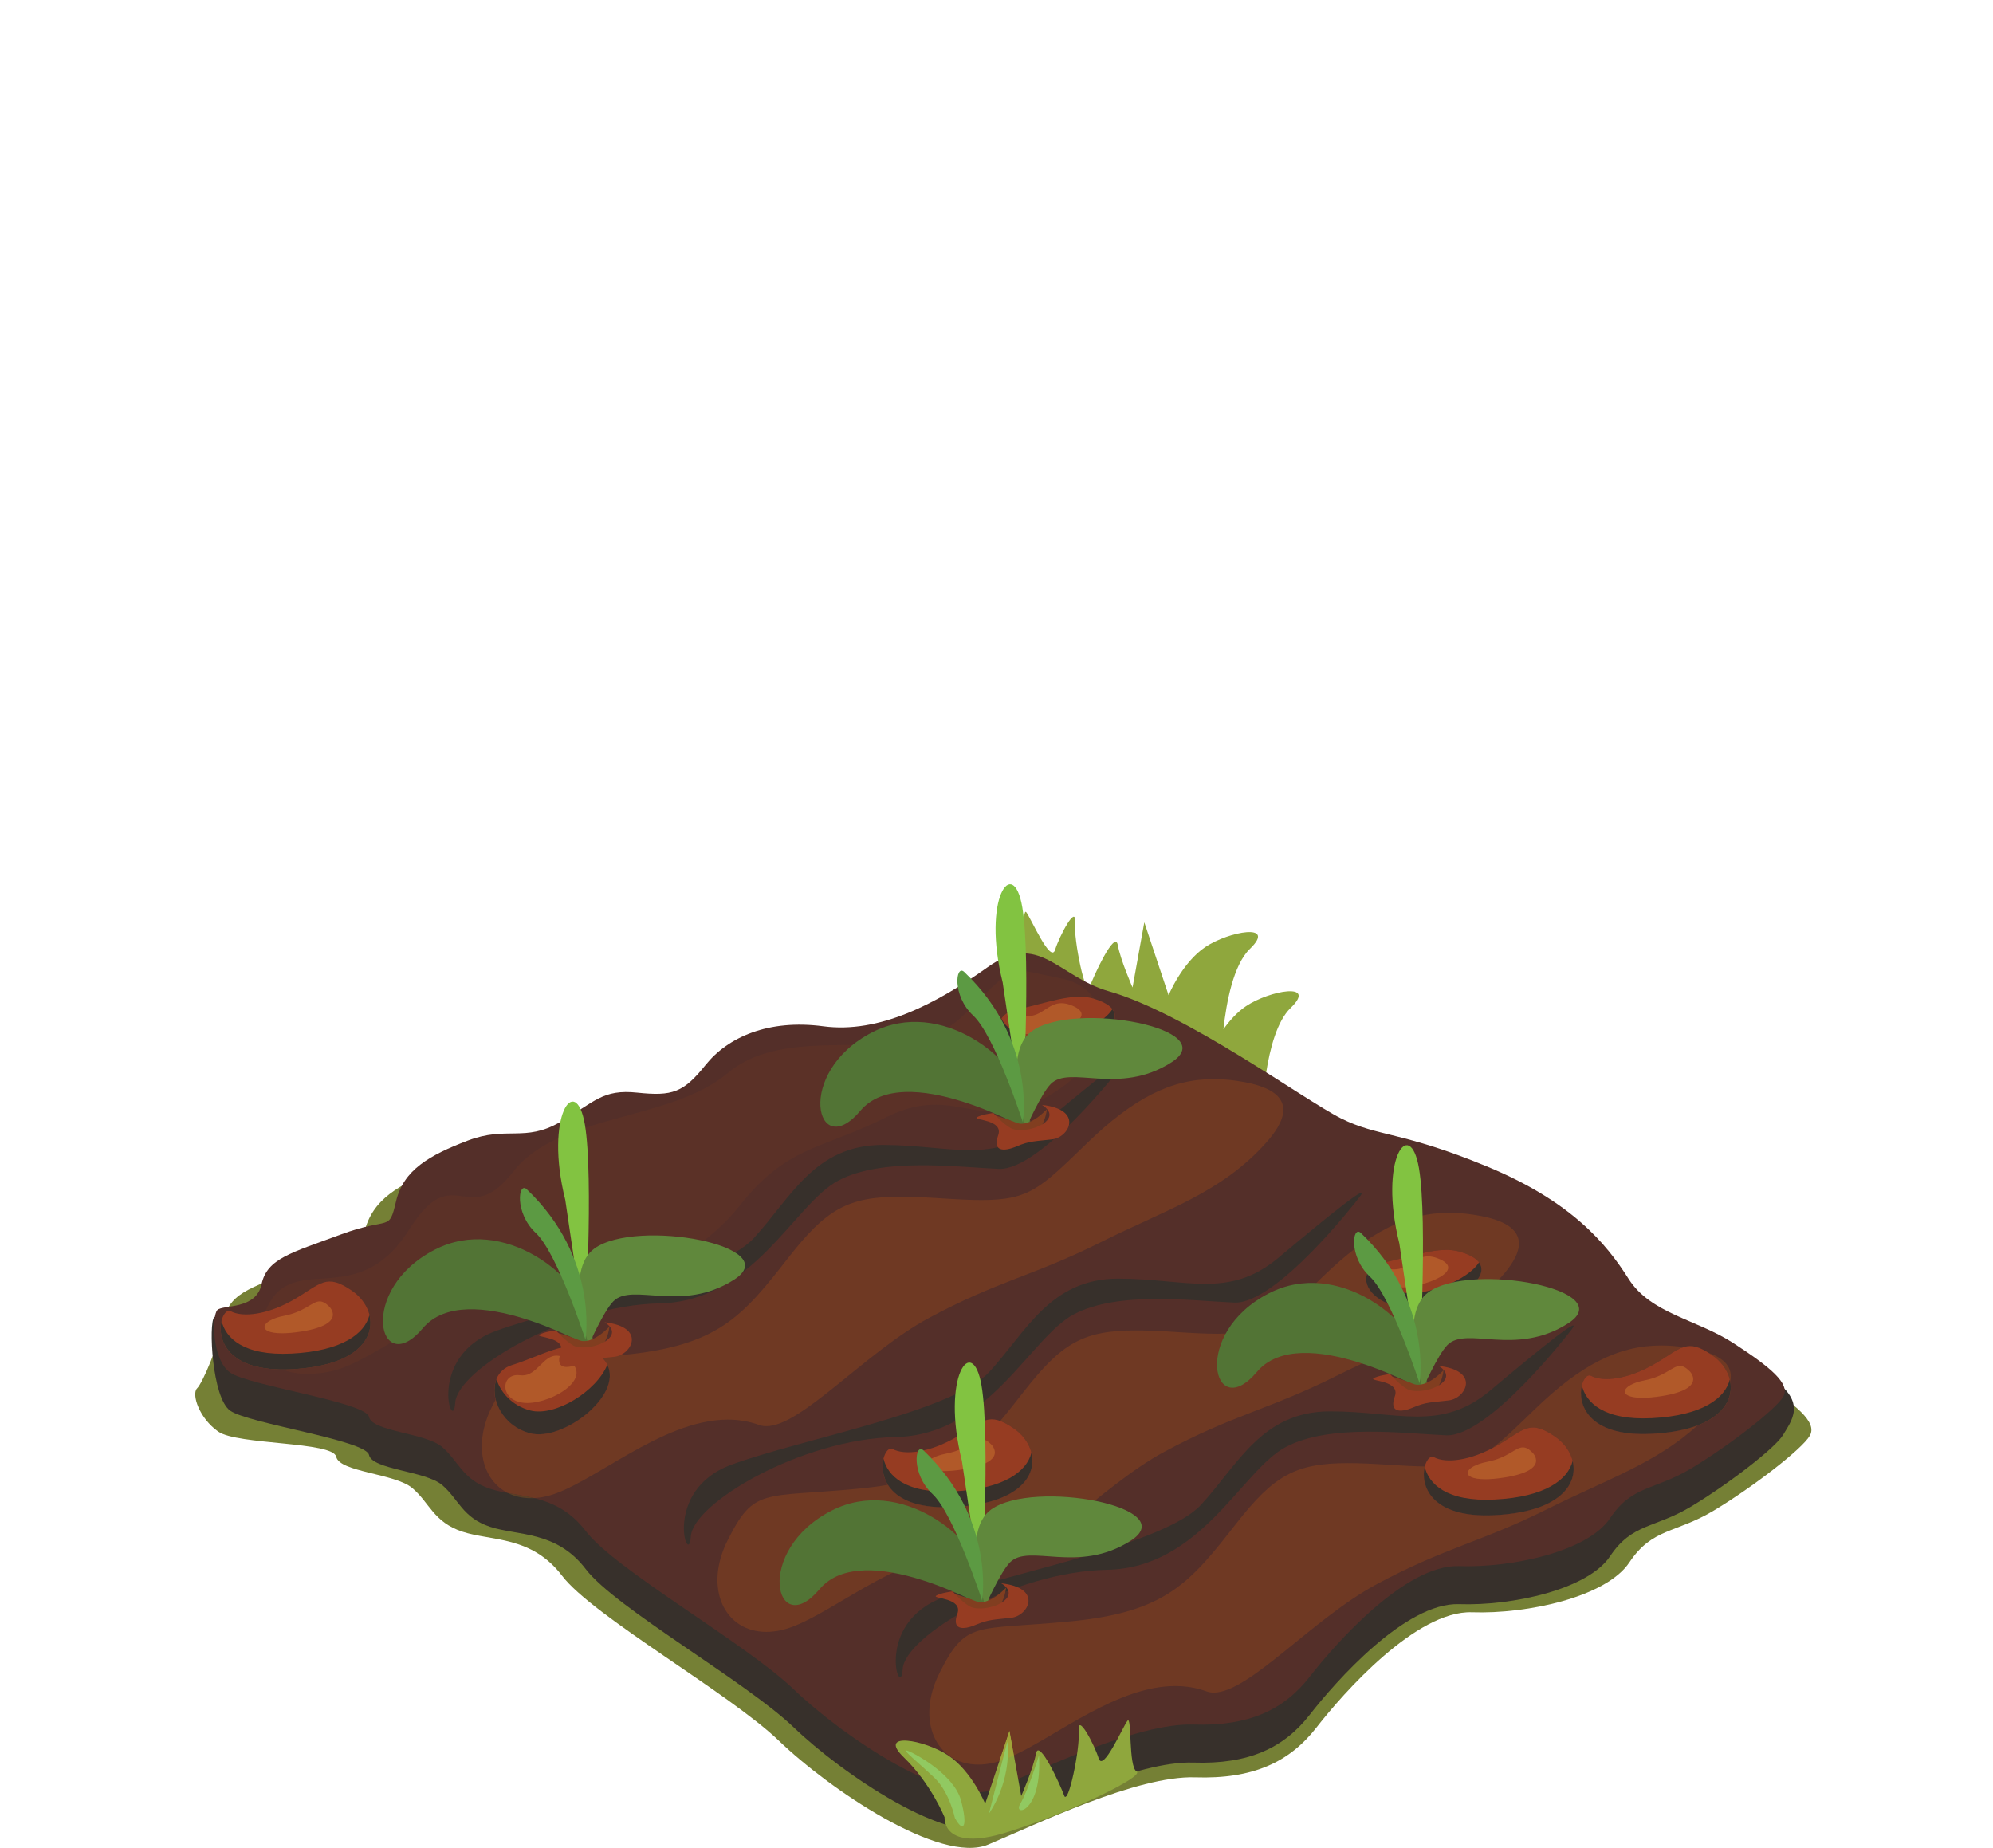
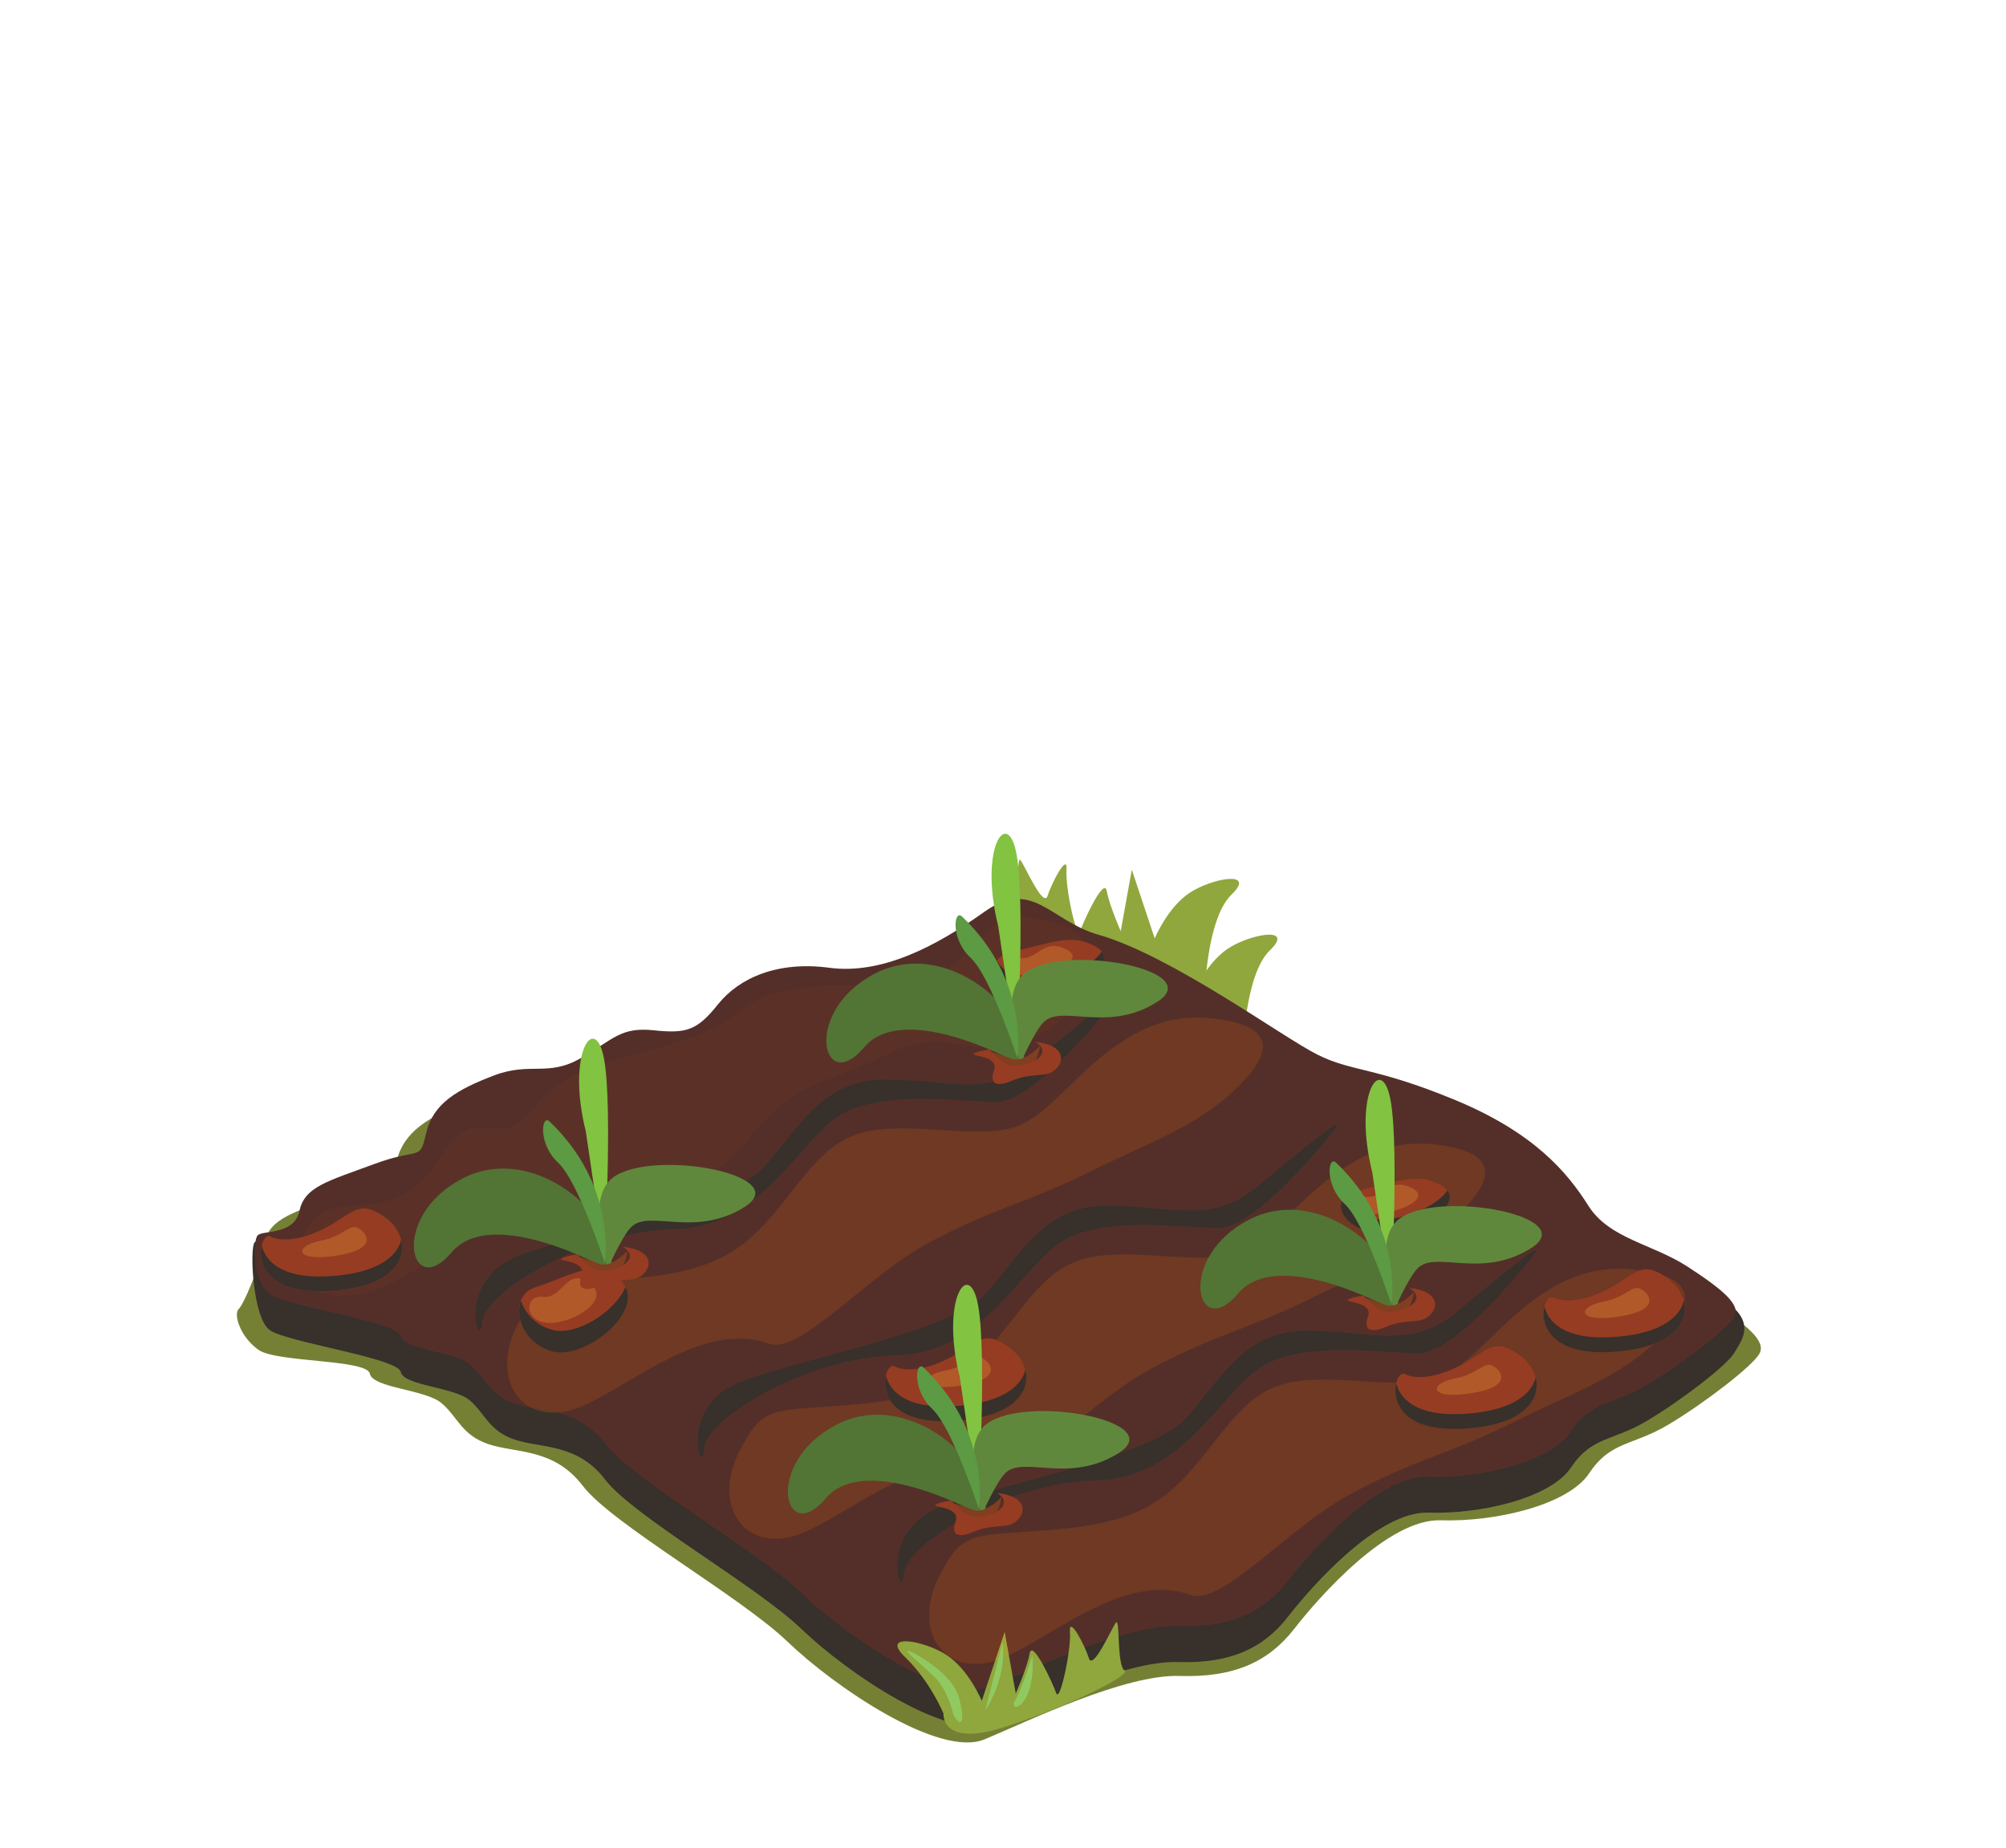
- <svg xmlns="http://www.w3.org/2000/svg" width="100%" height="100%" viewBox="0 0 356 330" version="1.1" style="clip-rule:evenodd;fill-rule:evenodd;stroke-linejoin:round;stroke-miterlimit:2" id="svg311">
+ <svg xmlns="http://www.w3.org/2000/svg" width="100%" height="100%" viewBox="-10 0 380 350" version="1.1" style="clip-rule:evenodd;fill-rule:evenodd;stroke-linejoin:round;stroke-miterlimit:2" id="svg311">
  <g transform="translate(34.872,157.9284)" style="clip-rule:evenodd;display:inline;fill-rule:evenodd;stroke-linejoin:round;stroke-miterlimit:2" id="stage-1">
    <path d="m 181.132,30.399 -0.359,-1.078 c 0.244,0.141 0.465,0.275 0.664,0.403 -0.197,0.42 -0.305,0.675 -0.305,0.675 z m -6.439,-1.383 c 0,0 -0.567,-1.283 -1.185,-2.905 0.568,0.203 1.099,0.402 1.602,0.597 z m -7.68,-0.049 c -0.412,1.148 -1.38,-2.197 -2.016,-5.729 1.324,0.479 2.659,0.943 3.984,1.369 -0.89,1.743 -1.694,3.593 -1.968,4.36 z m -6.153,-6.675 c -0.362,1.158 -1.301,0.06 -2.287,-1.565 0.806,0.338 1.632,0.676 2.476,1.012 -0.071,0.195 -0.137,0.382 -0.189,0.553 z m 26.839,-0.504 c -1.631,1.096 -2.985,2.644 -4.034,4.129 0.522,-4.793 1.768,-11.505 4.736,-14.37 4.859,-4.693 -3.78,-3.133 -7.967,-0.324 -4.183,2.807 -6.566,8.61 -6.566,8.61 l -4.339,-13.026 -2.1,11.644 c 0,0 -2.138,-4.837 -2.642,-7.6 -0.505,-2.763 -4.367,5.67 -5.039,7.553 -0.675,1.882 -2.85,-8.307 -2.59,-11.6 0.258,-3.293 -2.773,2.394 -3.565,4.923 -0.787,2.529 -4.325,-5.678 -5.142,-6.715 -0.815,-1.037 -0.142,8.211 -1.633,9.057 -0.835,0.473 2.866,2.679 8.343,5.169 -0.118,2.329 -0.314,4.962 -1.077,5.395 -1.488,0.846 11.411,7.179 23.122,10.846 11.71,3.671 13.353,6.326 13.353,6.326 0,0 0.25,-15.004 5.108,-19.694 4.857,-4.691 -3.783,-3.132 -7.968,-0.323 z" style="fill:#8fa73d;fill-rule:nonzero" id="path2" />
    <path d="m 279.154,88.56 c -6.858,-4.458 -15.431,-5.485 -19.545,-12 -4.116,-6.516 -10.631,-14.402 -26.403,-20.917 -15.774,-6.515 -20.231,-5.487 -27.089,-8.917 -6.857,-3.427 -28.8,-19.543 -43.204,-23.658 -9.611,-2.746 -13.029,-11.314 -22.63,-4.458 -9.598,6.858 -20.229,12.346 -30.516,10.972 -10.284,-1.37 -17.831,2.058 -21.945,7.202 -4.116,5.143 -6.172,5.829 -12.688,5.143 -6.514,-0.686 -7.885,1.715 -14.398,5.486 -6.515,3.772 -9.945,0.687 -17.146,3.429 -7.202,2.743 -11.999,5.485 -13.373,11.316 -1.372,5.828 -1.028,2.742 -10.287,6.172 -9.257,3.428 -13.715,4.457 -14.743,9.257 -1.029,4.8 -3.824,11.434 -4.854,12.462 -1.029,1.03 0.355,5.333 3.785,7.732 3.428,2.402 20.498,1.751 21.07,4.494 0.571,2.742 10.516,2.968 13.603,5.6 3.084,2.631 3.771,6.059 8.914,7.772 5.143,1.716 12.345,0.687 17.831,7.888 5.485,7.199 29.83,20.915 38.745,29.486 8.915,8.574 28.802,22.118 37.375,18.518 8.571,-3.601 26.589,-12.345 36.953,-12.002 10.366,0.342 16.879,-2.742 21.681,-8.915 4.799,-6.172 17.83,-20.915 27.773,-20.572 9.944,0.343 24.002,-2.744 28.117,-8.917 4.113,-6.17 8.23,-5.141 15.086,-9.257 6.858,-4.115 15.772,-10.973 17.145,-13.373 1.373,-2.399 -2.4,-5.485 -9.257,-9.943 z" style="fill:#758035;fill-rule:nonzero" id="path4" />
    <path d="m 281.519,88.239 c -6.58,-4.277 -21.553,-4.721 -25.502,-10.975 -3.948,-6.251 -10.201,-13.819 -25.339,-20.072 -15.136,-6.252 -19.415,-5.266 -25.996,-8.556 -6.58,-3.292 -27.64,-18.757 -41.461,-22.706 -9.226,-2.634 -12.504,-10.859 -21.719,-4.278 -9.213,6.582 -19.414,11.848 -29.287,10.531 -9.874,-1.317 -17.11,1.975 -21.059,6.91 -3.951,4.936 -5.924,5.595 -12.176,4.936 -6.253,-0.658 -7.568,1.646 -13.818,5.265 -6.255,3.62 -9.547,0.659 -16.457,3.291 -6.909,2.633 -11.516,5.265 -12.833,10.86 -1.317,5.592 -0.986,2.632 -9.872,5.922 -8.884,3.292 -13.164,4.279 -14.15,8.884 -0.59,2.755 -3.149,1.553 -5.323,0.35 -1.463,-0.809 -2.752,-1.618 -3.15,-1.221 -0.986,0.987 -0.411,14.364 2.878,16.667 3.293,2.305 24.241,5.264 24.789,7.898 0.55,2.631 10.093,2.849 13.057,5.372 2.959,2.526 3.617,5.817 8.552,7.461 4.936,1.645 11.848,0.659 17.113,7.57 5.265,6.91 28.628,20.072 37.184,28.298 8.556,8.227 27.643,21.225 35.869,17.77 8.225,-3.455 25.515,-11.847 35.463,-11.518 9.947,0.331 16.2,-2.631 20.807,-8.556 4.606,-5.922 17.111,-20.072 26.655,-19.743 9.543,0.33 23.034,-2.632 26.982,-8.556 3.948,-5.922 7.898,-4.935 14.48,-8.883 6.581,-3.949 15.136,-10.531 16.453,-12.835 1.316,-2.303 4.444,-5.807 -2.14,-10.086 z" style="fill:#37302b;fill-rule:nonzero" id="path6" />
    <path d="M 274.775,81.987 C 268.193,77.71 259.966,76.723 256.017,70.47 252.069,64.217 245.816,56.648 230.678,50.396 215.542,44.145 211.263,45.132 204.682,41.842 198.102,38.55 177.042,23.085 163.221,19.135 153.995,16.5 150.717,8.275 141.502,14.858 c -9.213,6.581 -19.414,11.846 -29.287,10.531 -9.874,-1.318 -17.11,1.974 -21.059,6.909 -3.951,4.937 -5.924,5.595 -12.176,4.937 -6.253,-0.659 -7.568,1.644 -13.818,5.265 -6.255,3.62 -9.547,0.657 -16.457,3.29 -6.909,2.633 -11.516,5.266 -12.833,10.858 -1.317,5.594 -0.986,2.634 -9.872,5.925 -8.884,3.29 -13.164,4.276 -14.15,8.884 -0.987,4.607 -6.909,3.618 -7.897,4.607 -0.987,0.988 -0.987,8.884 2.302,11.188 3.293,2.305 24.241,5.266 24.789,7.897 0.55,2.632 10.093,2.851 13.057,5.375 2.959,2.524 3.617,5.815 8.552,7.458 4.936,1.647 11.848,0.659 17.113,7.57 5.265,6.911 28.628,20.073 37.184,28.3 8.556,8.228 27.643,21.224 35.869,17.769 8.225,-3.455 25.515,-11.846 35.463,-11.517 9.947,0.33 16.2,-2.633 20.807,-8.556 4.606,-5.923 17.111,-20.072 26.655,-19.743 9.543,0.328 23.034,-2.633 26.982,-8.556 3.948,-5.923 7.898,-4.936 14.48,-8.885 6.581,-3.949 15.136,-10.529 16.453,-12.834 1.316,-2.304 -2.304,-5.265 -8.884,-9.543 z" style="fill:#542f29;fill-rule:nonzero" id="path8" />
    <path d="m 168.154,158.485 c -1.49,-0.846 -0.817,-10.095 -1.634,-9.055 -0.815,1.035 -4.351,9.242 -5.142,6.712 -0.789,-2.527 -3.82,-8.215 -3.562,-4.921 0.259,3.293 -1.916,13.48 -2.591,11.597 -0.671,-1.882 -4.533,-10.314 -5.038,-7.55 -0.506,2.761 -2.643,7.599 -2.643,7.599 l -2.098,-11.644 -4.339,13.027 c 0,0 -2.384,-5.805 -6.569,-8.611 -4.184,-2.809 -12.824,-4.367 -7.965,0.324 4.858,4.69 7.28,10.709 7.28,10.709 0,0 -0.532,6.329 11.18,2.659 11.71,-3.668 24.613,-10.001 23.121,-10.846 z" style="fill:#8fa73d;fill-rule:nonzero" id="path10" />
    <path d="m 139.867,157.255 c -7.471,0 -11.232,-7.787 -6.921,-16.364 4.799,-9.544 6.253,-7.571 23.364,-9.215 17.112,-1.645 21.391,-6.91 29.617,-17.44 6.708,-8.588 10.571,-10.828 19.976,-10.828 2.129,0 4.543,0.115 7.337,0.297 2.487,0.162 4.583,0.271 6.395,0.296 -0.24,0.919 -0.269,2.104 0.108,3.303 0.002,0.006 0.004,0.013 0.006,0.019 0.001,0.002 0.001,0.004 0.002,0.006 0.804,2.525 3.416,5.108 9.665,5.396 h 0.004 c 0.012,0 0.023,0.001 0.035,0.002 h 0.008 c 0.019,10e-4 0.04,0.002 0.059,0.002 0.004,0.001 0.01,0.001 0.014,0.001 0.01,0 0.019,10e-4 0.029,10e-4 0.008,0 0.016,0.001 0.023,0.001 0.011,0.001 0.022,0.001 0.033,0.001 0.012,10e-4 0.022,10e-4 0.033,0.002 h 0.022 c 0.011,0.001 0.021,0.001 0.032,0.001 0.005,10e-4 0.011,10e-4 0.016,10e-4 0.016,0.001 0.031,0.001 0.047,0.002 h 0.016 c 0.014,0 0.028,10e-4 0.042,10e-4 0.003,0 0.006,0 0.008,0.001 0.018,0 0.034,0.001 0.052,0.001 h 0.01 c 0.017,10e-4 0.033,10e-4 0.05,0.002 h 0.002 c 0.019,0 0.038,0 0.057,0.001 h 10e-4 c 0.018,0 0.037,10e-4 0.055,10e-4 h 0.003 c 0.175,0.004 0.352,0.005 0.531,0.005 0.486,0 0.991,-0.012 1.518,-0.039 0.02,-0.001 0.04,-0.002 0.06,-0.003 0.006,0 0.011,-0.001 0.017,-0.001 0.015,-0.001 0.031,-0.002 0.046,-0.002 0.005,-0.001 0.012,-0.001 0.017,-0.001 0.019,-0.001 0.037,-0.002 0.056,-0.003 0.007,-0.001 0.015,-0.001 0.022,-0.002 0.012,0 0.025,-0.001 0.037,-0.002 0.008,0 0.016,-10e-4 0.024,-10e-4 0.018,-0.001 0.036,-0.002 0.054,-0.003 0.006,0 0.014,-0.001 0.02,-0.001 0.013,-0.001 0.026,-0.002 0.038,-0.003 0.009,0 0.018,-0.001 0.027,-0.001 0.012,-10e-4 0.023,-0.002 0.036,-0.002 0.013,-10e-4 0.026,-0.002 0.04,-0.003 0.01,0 0.019,-10e-4 0.03,-0.002 0.01,0 0.021,-0.001 0.032,-0.002 0.008,0 0.019,-0.001 0.027,-0.002 0.013,0 0.025,-10e-4 0.038,-0.002 0.013,-0.001 0.027,-0.002 0.04,-0.003 0.011,0 0.02,-0.001 0.031,-0.002 0.009,0 0.017,-0.001 0.027,-0.001 0.009,-0.001 0.018,-0.002 0.028,-0.002 0.011,-0.001 0.023,-0.002 0.034,-0.003 0.016,-0.001 0.031,-0.002 0.046,-0.003 0.009,-0.001 0.016,-0.001 0.025,-0.002 0.011,-10e-4 0.022,-10e-4 0.033,-0.002 0.007,-0.001 0.013,-0.001 0.02,-0.002 0.021,-0.001 0.04,-0.003 0.061,-0.004 0.006,-0.001 0.013,-0.001 0.019,-0.001 0.012,-10e-4 0.024,-0.002 0.036,-0.003 0.005,-10e-4 0.011,-10e-4 0.015,-10e-4 0.026,-0.002 0.052,-0.004 0.078,-0.006 0.002,0 0.003,-0.001 0.005,-0.001 0.013,-0.001 0.024,-0.002 0.037,-0.003 0.004,0 0.01,0 0.014,-0.001 0.04,-0.003 0.08,-0.006 0.12,-0.009 0.004,-10e-4 0.009,-10e-4 0.014,-0.002 0.013,-0.001 0.025,-0.002 0.038,-0.003 0.004,0 0.008,0 0.012,-0.001 0.026,-0.002 0.052,-0.004 0.078,-0.007 h 0.003 c 0.013,-0.001 0.026,-0.002 0.039,-0.003 0.005,-0.001 0.008,-0.001 0.013,-0.001 0.042,-0.004 0.083,-0.008 0.125,-0.012 h 0.002 c 2.565,-0.234 4.675,-0.699 6.384,-1.326 0,-0.001 0.002,-0.001 0.003,-0.001 0.008,-0.004 0.016,-0.007 0.025,-0.01 0.003,-10e-4 0.007,-0.002 0.01,-0.003 0.008,-0.003 0.015,-0.006 0.023,-0.009 10e-4,0 10e-4,0 0.002,-10e-4 0.016,-0.006 0.032,-0.012 0.048,-0.018 0.006,-0.002 0.011,-0.004 0.017,-0.006 0.006,-0.002 0.012,-0.005 0.018,-0.007 0.009,-0.003 0.017,-0.006 0.027,-0.01 0.005,-0.002 0.011,-0.004 0.016,-0.006 0.009,-0.004 0.018,-0.007 0.027,-0.01 0.004,-0.002 0.007,-0.003 0.011,-0.005 0.01,-0.003 0.021,-0.008 0.03,-0.011 0.003,-10e-4 0.006,-0.002 0.008,-0.003 0.012,-0.005 0.024,-0.01 0.036,-0.014 0.003,-0.001 0.006,-0.002 0.008,-0.003 0.012,-0.005 0.022,-0.009 0.034,-0.013 0.001,-10e-4 0.002,-0.002 0.004,-0.002 0.027,-0.011 0.053,-0.021 0.08,-0.032 7.606,-3.032 6.682,-9.42 2.433,-12.381 -1.718,-1.198 -2.93,-1.686 -4.013,-1.686 -1.857,0 -3.338,1.434 -6.352,3.188 -0.32,0.186 -0.64,0.363 -0.956,0.529 2.079,-1.564 4.352,-3.799 7.582,-6.923 8.237,-7.972 14.972,-11.437 22.631,-11.437 1.299,0 2.626,0.1 3.99,0.294 -1.398,0.445 -2.819,1.623 -5.179,2.997 -3.201,1.865 -6.255,2.7 -8.564,2.7 -1.133,0 -2.086,-0.201 -2.789,-0.58 -0.096,-0.051 -0.194,-0.076 -0.292,-0.076 -1.016,0 -2.079,2.62 -1.153,5.24 0.398,1.126 1.165,2.253 2.461,3.171 l 0.001,10e-4 c 0.007,0.005 0.014,0.01 0.021,0.015 0.002,0.001 0.005,0.003 0.008,0.005 0.005,0.004 0.01,0.007 0.015,0.011 0.007,0.005 0.012,0.008 0.019,0.013 0.002,0.001 0.004,0.003 0.007,0.005 0.005,0.003 0.01,0.007 0.016,0.011 1.167,0.804 2.753,1.442 4.869,1.769 0.003,0 0.005,10e-4 0.008,10e-4 0.01,0.001 0.019,0.003 0.029,0.004 0.002,0.001 0.005,0.001 0.007,0.001 0.016,0.003 0.032,0.005 0.048,0.008 0.005,0 0.012,0.001 0.017,0.002 0.007,0.001 0.015,0.002 0.022,0.003 0.008,0.002 0.017,0.003 0.025,0.004 0.009,0.001 0.017,0.003 0.026,0.004 0.009,10e-4 0.019,0.003 0.029,0.004 0.005,0.001 0.01,0.001 0.016,0.002 0.012,0.002 0.024,0.004 0.037,0.005 0.002,0.001 0.003,0.001 0.004,0.001 0.014,0.002 0.029,0.004 0.043,0.006 0.004,10e-4 0.008,10e-4 0.012,0.002 0.03,0.004 0.06,0.008 0.091,0.012 h 0.004 c 0.892,0.117 1.873,0.18 2.952,0.18 0.486,0 0.991,-0.013 1.517,-0.039 0.02,-0.001 0.041,-0.002 0.061,-0.003 0.005,-0.001 0.01,-0.001 0.015,-0.001 0.018,-0.001 0.037,-0.002 0.055,-0.003 h 0.007 c 0.021,-0.002 0.043,-0.003 0.065,-0.004 h 0.002 c 0.022,-10e-4 0.043,-0.002 0.065,-0.004 h 0.002 c 3.264,-0.186 5.863,-0.72 7.885,-1.485 -7.448,6.79 -16.31,9.683 -26.802,14.93 -11.847,5.923 -18.427,6.91 -30.603,13.491 -11.355,6.137 -22.684,19.302 -28.988,19.301 -0.455,0 -0.885,-0.069 -1.287,-0.214 -1.841,-0.667 -3.711,-0.958 -5.595,-0.958 -10.322,0 -20.991,8.75 -28.828,12.387 l -0.791,-4.388 -1.806,5.422 c -0.381,0.121 -0.753,0.223 -1.115,0.304 -0.929,0.208 -1.817,0.306 -2.658,0.306 z M 274.188,88.818 c -0.335,-1.797 -1.487,-3.475 -3.145,-4.631 -0.243,-0.17 -0.476,-0.325 -0.701,-0.467 3.474,1.249 4.265,3.146 3.846,5.098 z" style="fill:#6f3923;fill-rule:nonzero" id="path12" />
    <path d="m 143.64,156.645 1.806,-5.422 0.791,4.388 c -0.905,0.42 -1.773,0.772 -2.597,1.034 z" style="fill:#a1a438;fill-rule:nonzero" id="path14" />
    <path d="m 231.336,90.426 c -8.881,7.45 -16.452,3.737 -28.629,3.737 -12.176,0 -16.452,9.542 -23.034,16.672 -6.582,7.13 -33.564,11.956 -46.069,16.563 -12.503,4.608 -7.567,18.758 -7.238,12.834 0.328,-5.923 19.743,-17.441 36.525,-17.769 16.782,-0.33 24.022,-17.77 31.92,-21.939 7.896,-4.17 21.061,-2.412 28.629,-2.083 7.568,0.329 22.047,-18.429 22.047,-18.429 3.337,-4.046 -5.265,2.963 -14.151,10.414 z" style="fill:#37302b;fill-rule:nonzero" id="path16" />
    <path d="m 102.026,133.552 c -7.472,0 -11.234,-7.787 -6.921,-16.364 4.797,-9.544 6.251,-7.569 23.363,-9.215 1.906,-0.183 3.652,-0.411 5.263,-0.686 0.302,0.481 0.687,0.947 1.166,1.381 10e-4,10e-4 0.003,0.002 0.004,0.003 0.005,0.005 0.01,0.01 0.015,0.014 0.002,0.002 0.004,0.004 0.006,0.006 0.006,0.004 0.011,0.01 0.017,0.014 0.004,0.004 0.007,0.007 0.011,0.011 0.002,0.001 0.004,0.003 0.006,0.005 0.99,0.876 2.377,1.617 4.274,2.076 h 0.001 c 0.028,0.007 0.055,0.013 0.083,0.02 0.003,0.001 0.006,0.001 0.01,0.002 0.016,0.004 0.032,0.008 0.049,0.012 0.001,0 0.002,0 0.004,10e-4 0.007,0.001 0.014,0.003 0.021,0.005 0.006,10e-4 0.011,0.002 0.017,0.003 0.006,0.002 0.013,0.003 0.019,0.005 0.011,0.002 0.022,0.005 0.033,0.007 0.005,10e-4 0.01,0.002 0.016,0.004 0.008,0.001 0.015,0.003 0.023,0.005 0.005,10e-4 0.01,0.002 0.015,0.003 0.012,0.003 0.024,0.005 0.036,0.008 0.003,0.001 0.007,0.002 0.011,0.002 0.009,0.002 0.02,0.005 0.03,0.007 0.003,0.001 0.007,0.001 0.01,0.002 0.014,0.003 0.026,0.006 0.039,0.009 h 0.005 c 0.012,0.003 0.025,0.006 0.038,0.008 0.002,10e-4 0.004,10e-4 0.006,0.002 0.029,0.006 0.058,0.012 0.087,0.018 1.187,0.24 2.557,0.375 4.137,0.375 0.486,0.001 0.992,-0.012 1.519,-0.039 0.017,-0.001 0.033,-0.002 0.05,-0.003 6.995,-0.361 10.975,-2.304 12.806,-4.701 0.002,-0.003 0.004,-0.006 0.006,-0.009 0.002,-0.002 0.003,-0.003 0.005,-0.005 2.407,-3.166 1.075,-7.118 -2.008,-9.268 -0.975,-0.68 -1.787,-1.131 -2.506,-1.393 1.366,-1.606 2.76,-3.383 4.292,-5.343 6.707,-8.586 10.569,-10.828 19.971,-10.828 2.13,0 4.545,0.115 7.341,0.297 2.846,0.186 5.181,0.302 7.163,0.302 8.559,0 10.551,-2.158 18.834,-10.175 8.236,-7.97 14.97,-11.436 22.628,-11.436 1.826,0 3.706,0.197 5.67,0.578 10.201,1.974 6.61,7.525 3.621,10.858 -7.999,8.924 -17.77,11.848 -29.617,17.771 -11.845,5.923 -18.427,6.91 -30.604,13.49 -11.353,6.139 -22.684,19.301 -28.986,19.3 -0.455,0 -0.885,-0.069 -1.286,-0.214 -1.84,-0.666 -3.71,-0.957 -5.592,-0.957 -12.066,0 -24.605,11.956 -32.545,13.726 -0.928,0.207 -1.815,0.306 -2.656,0.306 z M 215.505,75.608 c 0.012,0.002 0.024,0.004 0.036,0.006 0.471,0.081 0.977,0.12 1.506,0.12 1.233,0 2.594,-0.209 3.954,-0.571 6.601,-1.752 13.168,-7.092 4.905,-9.519 -0.771,-0.226 -1.582,-0.322 -2.43,-0.322 -3.254,0 -7.049,1.413 -11.226,2.272 -5.159,1.062 -3.685,6.597 2.879,7.942 h 0.001 c 0.009,0.002 0.018,0.004 0.027,0.006 10e-4,0 0.003,0.001 0.004,0.001 0.026,0.005 0.053,0.01 0.08,0.016 0.002,0 0.004,0.001 0.007,0.001 0.008,0.002 0.016,0.003 0.024,0.005 0.003,0 0.006,0.001 0.01,0.002 0.024,0.004 0.048,0.009 0.072,0.013 0.005,0.001 0.01,0.002 0.015,0.003 0.006,0.001 0.013,0.002 0.019,0.004 0.006,10e-4 0.012,0.002 0.018,0.003 0.007,10e-4 0.013,0.002 0.02,0.004 0.01,0.001 0.019,0.003 0.029,0.005 0.005,10e-4 0.009,0.002 0.014,0.002 0.008,0.002 0.015,0.003 0.023,0.004 0.004,10e-4 0.009,0.002 0.013,0.003 z" style="fill:#6f3923;fill-rule:nonzero" id="path18" />
    <path d="m 193.494,66.721 c -8.883,7.451 -16.452,3.739 -28.628,3.739 -12.175,0 -16.452,9.543 -23.035,16.672 -6.583,7.131 -33.565,11.956 -46.069,16.563 -12.504,4.607 -7.568,18.757 -7.239,12.835 0.329,-5.924 19.743,-17.442 36.527,-17.771 16.781,-0.328 24.022,-17.769 31.918,-21.939 7.898,-4.17 21.061,-2.411 28.629,-2.083 7.568,0.329 22.046,-18.426 22.046,-18.426 3.339,-4.047 -5.263,2.961 -14.149,10.41 z" style="fill:#37302b;fill-rule:nonzero" id="path20" />
    <path d="m 59.942,109.672 c -1.541,0 -2.924,-0.331 -4.112,-0.932 1.509,0.274 3.108,0.509 4.727,0.915 -0.208,0.011 -0.412,0.017 -0.615,0.017 z" style="fill:#5b3f25;fill-rule:nonzero" id="path22" />
    <path d="m 60.557,109.655 c -1.619,-0.406 -3.218,-0.641 -4.727,-0.915 -4.57,-2.314 -6.237,-8.625 -2.811,-15.433 0.221,-0.44 0.434,-0.854 0.643,-1.246 0.637,2.494 2.658,4.98 5.885,5.938 h 0.001 c 0.009,0.003 0.018,0.005 0.028,0.008 10e-4,0 0.002,10e-4 0.003,10e-4 0.027,0.008 0.053,0.015 0.08,0.023 0.003,10e-4 0.006,0.002 0.01,0.003 0.007,0.002 0.014,0.004 0.022,0.006 0.005,10e-4 0.009,0.003 0.014,0.004 0.01,0.003 0.019,0.005 0.029,0.008 0.007,0.002 0.014,0.004 0.022,0.006 0.005,10e-4 0.011,0.003 0.016,0.004 0.007,0.002 0.014,0.004 0.021,0.006 0.005,0.001 0.01,0.003 0.014,0.004 0.012,0.003 0.024,0.006 0.035,0.009 0.472,0.124 0.977,0.182 1.506,0.182 6.509,0 16.581,-8.838 11.199,-13.836 1.184,-0.093 2.459,-0.202 3.835,-0.335 17.112,-1.645 21.39,-6.911 29.616,-17.441 6.708,-8.584 10.571,-10.827 19.971,-10.827 2.131,0 4.546,0.115 7.343,0.298 2.846,0.186 5.18,0.301 7.162,0.301 8.559,0 10.551,-2.157 18.833,-10.173 8.238,-7.972 14.971,-11.438 22.629,-11.438 1.826,0 3.707,0.198 5.671,0.578 10.201,1.975 6.607,7.526 3.619,10.86 -8,8.921 -17.77,11.846 -29.616,17.769 -11.846,5.923 -18.429,6.91 -30.603,13.491 -11.354,6.139 -22.684,19.302 -28.987,19.3 -0.455,0 -0.885,-0.069 -1.286,-0.214 -1.841,-0.666 -3.711,-0.957 -5.594,-0.957 -12.065,0 -24.604,11.955 -32.543,13.728 -0.704,0.157 -1.385,0.251 -2.04,0.288 z" style="fill:#6f3923;fill-rule:nonzero" id="path24" />
    <path d="m 151.411,42.84 c -8.886,7.451 -16.455,3.737 -28.631,3.737 -12.174,0 -16.452,9.545 -23.035,16.674 -6.581,7.131 -33.563,11.955 -46.067,16.564 -12.505,4.605 -7.569,18.756 -7.24,12.833 0.329,-5.923 19.744,-17.442 36.525,-17.77 16.782,-0.331 24.023,-17.769 31.92,-21.939 7.899,-4.17 21.061,-2.412 28.629,-2.083 7.569,0.329 22.046,-18.428 22.046,-18.428 3.338,-4.046 -5.264,2.962 -14.147,10.412 z" style="fill:#37302b;fill-rule:nonzero" id="path26" />
    <path d="m 20.098,87.477 c -1.716,0 -3.267,-0.268 -4.566,-0.795 h 0.144 c 0.487,0 0.991,-0.013 1.518,-0.039 0.02,-0.001 0.04,-0.002 0.059,-0.003 0.007,-0.001 0.012,-0.001 0.019,-0.001 0.016,-10e-4 0.032,-0.002 0.049,-0.003 0.003,0 0.008,0 0.012,-10e-4 0.019,-0.001 0.041,-0.002 0.061,-0.003 0.003,0 0.006,0 0.01,-0.001 0.018,0 0.035,-0.001 0.052,-0.002 0.005,-0.001 0.009,-0.001 0.013,-0.001 0.021,-0.001 0.041,-0.003 0.061,-0.004 h 0.007 c 0.018,-10e-4 0.037,-0.002 0.056,-0.003 0.004,-10e-4 0.008,-10e-4 0.012,-10e-4 0.041,-0.003 0.081,-0.005 0.122,-0.008 0.004,0 0.008,0 0.012,-10e-4 0.019,-0.001 0.04,-0.002 0.059,-0.003 h 0.001 c 0.022,-0.002 0.044,-0.003 0.065,-0.005 h 0.004 c 0.021,-10e-4 0.041,-0.003 0.063,-0.004 h 10e-4 c 0.022,-0.002 0.043,-0.003 0.065,-0.005 h 0.001 c 0.02,-10e-4 0.041,-0.003 0.061,-0.004 0.003,0 0.005,-0.001 0.008,-0.001 0.042,-0.003 0.082,-0.006 0.124,-0.009 h 0.007 c 0.02,-0.002 0.041,-0.004 0.061,-0.005 0.043,-0.003 0.086,-0.007 0.128,-0.01 h 0.003 c 0.043,-0.004 0.085,-0.007 0.128,-0.011 C 33.477,85.3 33.33,76.335 28.052,72.656 26.335,71.46 25.124,70.972 24.04,70.972 c -1.857,0 -3.338,1.433 -6.352,3.186 -1.811,1.054 -3.576,1.779 -5.185,2.21 0.156,-0.366 0.33,-0.742 0.523,-1.126 4.799,-9.543 16.042,1.014 25.184,-13.543 3.243,-5.163 5.551,-6.119 7.693,-6.119 0.631,0 1.247,0.083 1.869,0.166 0.622,0.083 1.248,0.166 1.9,0.166 1.962,0 4.15,-0.753 7.097,-4.525 8.225,-10.53 27.841,-8.887 38.371,-17.658 11.654,-9.709 31.719,-0.279 41.921,-10.151 6.462,-6.253 7.707,-8.083 10.345,-8.083 1.526,0 3.519,0.613 7.257,1.336 2.72,0.527 4.714,1.85 5.903,3.639 -0.05,-0.016 -0.101,-0.031 -0.151,-0.046 -0.772,-0.226 -1.583,-0.322 -2.431,-0.322 -3.253,0 -7.049,1.413 -11.226,2.273 -4.035,0.83 -4.01,4.397 -0.667,6.554 1.017,0.658 2.343,1.185 3.959,1.463 0.472,0.081 0.978,0.12 1.507,0.12 1.38,0 2.92,-0.262 4.438,-0.706 2.039,-0.595 4.038,-1.518 5.563,-2.576 -1,4.09 -4.59,8.521 -11.172,11.649 -2.827,1.345 -5.207,1.77 -7.393,1.77 -1.88,0 -3.616,-0.315 -5.368,-0.629 -1.752,-0.315 -3.52,-0.629 -5.464,-0.629 -2.502,0 -5.296,0.521 -8.723,2.235 -11.846,5.923 -17.689,4.987 -26.36,16.009 -7.596,9.66 -24.221,16.924 -32.019,16.924 -0.985,0 -1.83,-0.116 -2.497,-0.357 -1.84,-0.666 -3.71,-0.957 -5.593,-0.957 -12.066,0 -24.604,11.957 -32.546,13.727 -1.515,0.338 -2.971,0.505 -4.325,0.505 z" style="fill:#5b3127;fill-rule:nonzero" id="path28" />
    <path d="m 70.206,82.944 c -3.73,-1.666 -8.39,1.316 -13.656,2.962 -5.265,1.645 -3.619,10.366 3.292,12.175 6.91,1.81 21.059,-10.367 10.364,-15.137 z" style="fill:#963c22;fill-rule:nonzero" id="path30" />
    <path d="m 59.842,94.003 c -3.198,-0.838 -5.251,-3.155 -6.033,-5.568 -1.275,3.241 0.944,8.314 6.033,9.646 5.765,1.507 16.554,-6.71 13.772,-12.247 -1.902,4.715 -9.328,9.333 -13.772,8.169 z" style="fill:#37302b;fill-rule:nonzero" id="path32" />
    <path d="m 59.317,92.666 c -0.154,0 -0.305,-0.005 -0.451,-0.016 -4.394,-0.313 -4.376,-4.967 -1.285,-4.967 0.144,0 0.294,0.01 0.452,0.031 0.141,0.019 0.279,0.029 0.412,0.029 1.314,0 2.236,-0.884 3.129,-1.768 0.893,-0.883 1.757,-1.766 2.954,-1.766 0.508,0 1.076,0.159 1.731,0.545 5.416,3.186 -2.275,7.912 -6.942,7.912 z" style="fill:#b15929;fill-rule:nonzero" id="path34" />
    <path d="m 225.906,65.644 c -3.733,-1.096 -8.391,0.867 -13.656,1.95 -5.265,1.084 -3.621,6.826 3.291,8.02 6.91,1.191 21.06,-6.828 10.365,-9.97 z" style="fill:#963c22;fill-rule:nonzero" id="path36" />
    <path d="m 215.541,72.928 c -3.2,-0.552 -5.253,-2.079 -6.033,-3.668 -1.277,2.135 0.946,5.475 6.033,6.354 5.763,0.995 16.553,-4.42 13.77,-8.066 -1.9,3.104 -9.327,6.146 -13.77,5.38 z" style="fill:#37302b;fill-rule:nonzero" id="path38" />
    <path d="m 215.017,72.046 c -0.154,0 -0.306,-0.003 -0.453,-0.01 -4.393,-0.206 -4.376,-3.271 -1.286,-3.271 0.144,0 0.295,0.007 0.453,0.021 0.141,0.012 0.278,0.018 0.411,0.018 1.315,0 2.237,-0.582 3.13,-1.164 0.893,-0.581 1.756,-1.163 2.953,-1.163 0.507,0 1.075,0.105 1.73,0.359 5.417,2.098 -2.271,5.211 -6.938,5.21 z" style="fill:#b15929;fill-rule:nonzero" id="path40" />
    <path d="m 160.415,20.424 c -3.732,-1.096 -8.391,0.866 -13.657,1.951 -5.264,1.083 -3.618,6.825 3.292,8.017 6.909,1.191 21.06,-6.826 10.365,-9.968 z" style="fill:#963c22;fill-rule:nonzero" id="path42" />
    <path d="m 150.05,27.708 c -3.2,-0.552 -5.254,-2.081 -6.033,-3.667 -1.274,2.133 0.943,5.474 6.033,6.351 5.765,0.995 16.552,-4.419 13.771,-8.066 -1.902,3.107 -9.328,6.148 -13.771,5.382 z" style="fill:#37302b;fill-rule:nonzero" id="path44" />
    <path d="m 149.528,26.825 c -0.155,0 -0.307,-0.003 -0.454,-0.01 -4.394,-0.204 -4.377,-3.27 -1.289,-3.27 0.144,0 0.295,0.007 0.453,0.021 0.142,0.012 0.279,0.018 0.413,0.018 1.314,0 2.237,-0.582 3.13,-1.163 0.892,-0.582 1.755,-1.164 2.952,-1.164 0.508,0 1.076,0.105 1.732,0.36 5.415,2.095 -2.271,5.209 -6.937,5.208 z" style="fill:#b15929;fill-rule:nonzero" id="path46" />
    <path d="m 242.974,98.727 c -4.663,-3.25 -5.594,-1.275 -10.365,1.502 -4.772,2.775 -9.213,3.27 -11.353,2.117 -1.082,-0.583 -2.46,2.291 -1.444,5.164 0.991,2.804 4.26,5.608 12.304,5.202 16.288,-0.821 16.288,-10.202 10.858,-13.985 z" style="fill:#963c22;fill-rule:nonzero" id="path48" />
    <path d="m 232.116,109.915 c -8.668,0.438 -11.792,-2.85 -12.495,-5.851 -0.778,3.137 0.884,9.234 12.495,8.648 11.623,-0.586 14.95,-5.53 13.927,-9.689 -0.84,3.321 -4.857,6.436 -13.927,6.892 z" style="fill:#37302b;fill-rule:nonzero" id="path50" />
    <path d="m 230.435,106.285 c -4.591,0 -3.873,-2.295 0.363,-3.115 3.715,-0.72 4.987,-2.574 6.358,-2.574 0.511,0 1.036,0.258 1.706,0.929 0,0 3.29,3.126 -4.939,4.441 -1.393,0.223 -2.551,0.319 -3.488,0.319 z" style="fill:#b15929;fill-rule:nonzero" id="path52" />
    <path d="m 146.298,97.27 c -4.662,-3.248 -5.593,-1.273 -10.365,1.503 -4.772,2.776 -9.214,3.27 -11.354,2.117 -1.082,-0.582 -2.459,2.291 -1.444,5.165 0.991,2.804 4.259,5.608 12.304,5.201 16.287,-0.824 16.287,-10.2 10.859,-13.986 z" style="fill:#963c22;fill-rule:nonzero" id="path54" />
    <path d="m 135.439,108.459 c -8.666,0.438 -11.791,-2.85 -12.492,-5.851 -0.78,3.135 0.881,9.234 12.492,8.648 11.624,-0.586 14.949,-5.529 13.93,-9.691 -0.843,3.323 -4.858,6.437 -13.93,6.894 z" style="fill:#37302b;fill-rule:nonzero" id="path56" />
    <path d="m 133.758,104.828 c -4.588,0 -3.871,-2.294 0.365,-3.115 3.716,-0.719 4.986,-2.573 6.356,-2.573 0.51,0 1.035,0.258 1.705,0.928 0,0 3.291,3.126 -4.935,4.441 -1.396,0.224 -2.554,0.319 -3.491,0.319 z" style="fill:#b15929;fill-rule:nonzero" id="path58" />
    <path d="m 271.043,84.187 c -4.663,-3.249 -5.595,-1.275 -10.366,1.502 -4.771,2.779 -9.215,3.271 -11.353,2.12 -1.084,-0.584 -2.461,2.29 -1.445,5.164 0.991,2.803 4.261,5.607 12.304,5.201 16.288,-0.823 16.288,-10.201 10.86,-13.987 z" style="fill:#963c22;fill-rule:nonzero" id="path60" />
    <path d="m 260.183,95.377 c -8.667,0.437 -11.79,-2.851 -12.494,-5.851 -0.776,3.136 0.884,9.233 12.494,8.648 11.623,-0.588 14.949,-5.531 13.93,-9.691 -0.843,3.321 -4.859,6.436 -13.93,6.894 z" style="fill:#37302b;fill-rule:nonzero" id="path62" />
    <path d="m 258.505,91.747 c -4.593,0 -3.875,-2.296 0.363,-3.116 3.715,-0.719 4.985,-2.574 6.355,-2.574 0.511,0 1.036,0.258 1.706,0.928 0,0 3.289,3.127 -4.936,4.443 -1.394,0.223 -2.552,0.319 -3.488,0.319 z" style="fill:#b15929;fill-rule:nonzero" id="path64" />
    <path d="M 28.052,72.656 C 23.391,69.408 22.459,71.382 17.688,74.158 12.917,76.934 8.474,77.429 6.335,76.275 5.252,75.693 3.874,78.566 4.89,81.441 5.881,84.244 9.15,87.048 17.194,86.643 33.482,85.819 33.482,76.441 28.052,72.656 Z" style="fill:#963c22;fill-rule:nonzero" id="path66" />
    <path d="m 17.194,83.845 c -8.665,0.438 -11.79,-2.851 -12.492,-5.85 -0.78,3.134 0.884,9.234 12.492,8.648 11.623,-0.588 14.95,-5.532 13.929,-9.691 -0.842,3.323 -4.856,6.435 -13.929,6.893 z" style="fill:#37302b;fill-rule:nonzero" id="path68" />
    <path d="m 15.518,80.215 c -4.592,0 -3.876,-2.295 0.359,-3.117 3.716,-0.719 4.987,-2.572 6.357,-2.572 0.511,0 1.036,0.258 1.707,0.928 0,0 3.29,3.125 -4.937,4.443 -1.393,0.223 -2.549,0.318 -3.486,0.318 z" style="fill:#b15929;fill-rule:nonzero" id="path70" />
    <path d="m 127.188,154.767 c -1.206,-0.384 2.193,2.302 4.883,4.881 2.688,2.576 3.618,7.129 3.618,7.129 1.536,2.852 2.359,1.536 1.099,-3.126 -1.265,-4.663 -8.392,-8.502 -9.6,-8.884 z" style="fill:#91c961;fill-rule:nonzero" id="path72" />
    <path d="m 141.777,166.009 c 0,0 4.058,-5.537 3.291,-12.888 z" style="fill:#91c961;fill-rule:nonzero" id="path74" />
    <path d="m 147.373,164.254 c -1.429,2.357 3.946,1.755 3.344,-8.664 0,0 -1.92,6.305 -3.344,8.664 z" style="fill:#91c961;fill-rule:nonzero" id="path76" />
    <path d="m 141.907,129.532 c 0,0 -22.549,-12.924 -30.397,-3.591 -7.847,9.334 -11.847,-6.868 2.158,-14.047 12.256,-6.281 26.118,4.847 27.532,12.79 0.362,2.029 0.82,2.516 0.707,4.848 z" style="fill:#527435;fill-rule:nonzero" id="path78" />
    <path d="m 136.95,103.009 c -3.77,-15.078 1.884,-22.887 3.502,-13.463 1.615,9.424 0,37.157 0,37.157 z" style="fill:#82c341;fill-rule:nonzero" id="path80" />
    <path d="m 141.137,128.947 c 0,0 -4.482,-13.3 1.033,-17.255 7.606,-5.453 34.328,-0.41 24.905,5.595 -9.423,6.007 -18.107,0.396 -21.54,3.852 -1.718,1.73 -4.398,7.808 -4.398,7.808 z" style="fill:#60883c;fill-rule:nonzero" id="path82" />
    <path d="m 130.079,101.126 c -1.513,-1.439 -2.245,4.207 1.615,7.802 3.86,3.595 8.861,19.05 8.861,19.05 0,0 2.447,-14.555 -10.476,-26.852 z" style="fill:#5c9a43;fill-rule:nonzero" id="path84" />
    <path d="m 144.842,125.645 c 0,0 -3.07,3.384 -5.422,2.421 -2.356,-0.963 -4.139,-1.363 -4.139,-1.363 0,0 4.043,4.327 6.641,3.519 2.602,-0.807 2.92,-4.577 2.92,-4.577 z" style="fill:#813e20;fill-rule:nonzero" id="path86" />
    <path d="m 143.968,124.871 c 0,0 2.304,1.245 0.874,2.806 -1.429,1.561 -5.031,2.101 -6.417,1.368 -1.385,-0.735 -3.144,-2.727 -3.144,-2.727 0,0 -2.333,0.301 -2.962,0.801 -0.63,0.501 4.859,0.343 3.819,3.204 -1.039,2.861 0.957,2.953 3.282,1.965 2.323,-0.989 3.311,-0.9 6.362,-1.258 3.05,-0.358 5.708,-5.318 -1.814,-6.159 z" style="fill:#963c22;fill-rule:nonzero" id="path88" />
    <path d="m 220.043,90.707 c 0,0 -22.547,-12.924 -30.396,-3.591 -7.85,9.334 -11.846,-6.867 2.16,-14.047 12.253,-6.281 26.117,4.847 27.531,12.789 0.36,2.03 0.819,2.516 0.705,4.849 z" style="fill:#527435;fill-rule:nonzero" id="path90" />
    <path d="m 215.089,64.183 c -3.769,-15.078 1.885,-22.887 3.501,-13.462 1.616,9.423 0,37.157 0,37.157 z" style="fill:#82c341;fill-rule:nonzero" id="path92" />
    <path d="m 219.276,90.123 c 0,0 -4.486,-13.302 1.029,-17.256 7.608,-5.453 34.331,-0.41 24.906,5.595 -9.423,6.006 -18.107,0.396 -21.54,3.852 -1.717,1.729 -4.395,7.809 -4.395,7.809 z" style="fill:#60883c;fill-rule:nonzero" id="path94" />
    <path d="m 208.214,62.3 c -1.512,-1.438 -2.242,4.208 1.616,7.803 3.858,3.595 8.865,19.049 8.865,19.049 0,0 2.444,-14.554 -10.481,-26.852 z" style="fill:#5c9a43;fill-rule:nonzero" id="path96" />
    <path d="m 222.977,86.819 c 0,0 -3.066,3.385 -5.422,2.422 -2.353,-0.963 -4.139,-1.363 -4.139,-1.363 0,0 4.045,4.327 6.647,3.519 2.599,-0.808 2.914,-4.578 2.914,-4.578 z" style="fill:#813e20;fill-rule:nonzero" id="path98" />
    <path d="m 222.106,86.046 c 0,0 2.301,1.245 0.871,2.806 -1.428,1.561 -5.029,2.101 -6.415,1.367 -1.386,-0.735 -3.146,-2.726 -3.146,-2.726 0,0 -2.332,0.301 -2.96,0.801 -0.629,0.501 4.857,0.343 3.819,3.204 -1.036,2.861 0.958,2.953 3.28,1.965 2.324,-0.989 3.311,-0.9 6.361,-1.258 3.054,-0.358 5.713,-5.318 -1.81,-6.159 z" style="fill:#963c22;fill-rule:nonzero" id="path100" />
    <path d="m 71.053,82.909 c 0,0 -22.548,-12.924 -30.396,-3.591 -7.85,9.334 -11.846,-6.868 2.16,-14.047 12.253,-6.282 26.117,4.846 27.531,12.789 0.359,2.03 0.818,2.516 0.705,4.849 z" style="fill:#527435;fill-rule:nonzero" id="path102" />
    <path d="M 66.099,56.385 C 62.33,41.307 67.983,33.499 69.6,42.922 c 1.615,9.425 0,37.158 0,37.158 z" style="fill:#82c341;fill-rule:nonzero" id="path104" />
    <path d="m 70.286,82.324 c 0,0 -4.487,-13.3 1.029,-17.255 7.607,-5.452 34.331,-0.41 24.906,5.596 -9.424,6.005 -18.107,0.395 -21.54,3.851 -1.718,1.729 -4.395,7.808 -4.395,7.808 z" style="fill:#60883c;fill-rule:nonzero" id="path106" />
    <path d="m 59.224,54.503 c -1.513,-1.439 -2.242,4.207 1.615,7.802 3.859,3.594 8.866,19.05 8.866,19.05 0,0 2.444,-14.555 -10.481,-26.852 z" style="fill:#5c9a43;fill-rule:nonzero" id="path108" />
    <path d="m 73.987,79.022 c 0,0 -3.067,3.384 -5.422,2.421 -2.354,-0.963 -4.139,-1.363 -4.139,-1.363 0,0 4.045,4.327 6.647,3.519 2.598,-0.808 2.914,-4.577 2.914,-4.577 z" style="fill:#813e20;fill-rule:nonzero" id="path110" />
    <path d="m 73.116,78.248 c 0,0 2.3,1.245 0.871,2.806 -1.428,1.56 -5.03,2.101 -6.415,1.367 -1.388,-0.734 -3.146,-2.726 -3.146,-2.726 0,0 -2.332,0.301 -2.961,0.802 -0.629,0.5 4.856,0.342 3.82,3.203 -1.037,2.861 0.958,2.953 3.28,1.965 2.322,-0.989 3.31,-0.901 6.361,-1.258 3.054,-0.358 5.711,-5.318 -1.81,-6.159 z" style="fill:#963c22;fill-rule:nonzero" id="path112" />
    <path d="m 149.189,44.084 c 0,0 -22.548,-12.924 -30.396,-3.591 -7.849,9.334 -11.847,-6.868 2.159,-14.047 12.254,-6.281 26.117,4.846 27.53,12.789 0.362,2.03 0.821,2.517 0.707,4.849 z" style="fill:#527435;fill-rule:nonzero" id="path114" />
    <path d="m 144.234,17.561 c -3.771,-15.079 1.884,-22.888 3.499,-13.463 1.617,9.424 0,37.156 0,37.156 z" style="fill:#82c341;fill-rule:nonzero" id="path116" />
    <path d="m 148.419,43.499 c 0,0 -4.483,-13.3 1.033,-17.256 7.606,-5.452 34.33,-0.409 24.905,5.596 -9.423,6.006 -18.107,0.395 -21.538,3.852 -1.72,1.729 -4.4,7.808 -4.4,7.808 z" style="fill:#60883c;fill-rule:nonzero" id="path118" />
    <path d="m 137.362,15.677 c -1.514,-1.438 -2.245,4.207 1.615,7.803 3.859,3.594 8.861,19.05 8.861,19.05 0,0 2.446,-14.555 -10.476,-26.853 z" style="fill:#5c9a43;fill-rule:nonzero" id="path120" />
    <path d="m 152.125,40.197 c 0,0 -3.07,3.384 -5.422,2.421 -2.357,-0.964 -4.14,-1.364 -4.14,-1.364 0,0 4.043,4.328 6.643,3.52 2.599,-0.808 2.919,-4.577 2.919,-4.577 z" style="fill:#813e20;fill-rule:nonzero" id="path122" />
    <path d="m 151.25,39.422 c 0,0 2.303,1.246 0.875,2.807 -1.429,1.561 -5.031,2.101 -6.418,1.367 -1.386,-0.734 -3.144,-2.726 -3.144,-2.726 0,0 -2.334,0.3 -2.963,0.801 -0.627,0.501 4.86,0.343 3.822,3.204 -1.041,2.86 0.955,2.953 3.281,1.964 2.322,-0.988 3.311,-0.9 6.361,-1.257 3.05,-0.358 5.708,-5.318 -1.814,-6.16 z" style="fill:#963c22;fill-rule:nonzero" id="path124" />
  </g>
</svg>
